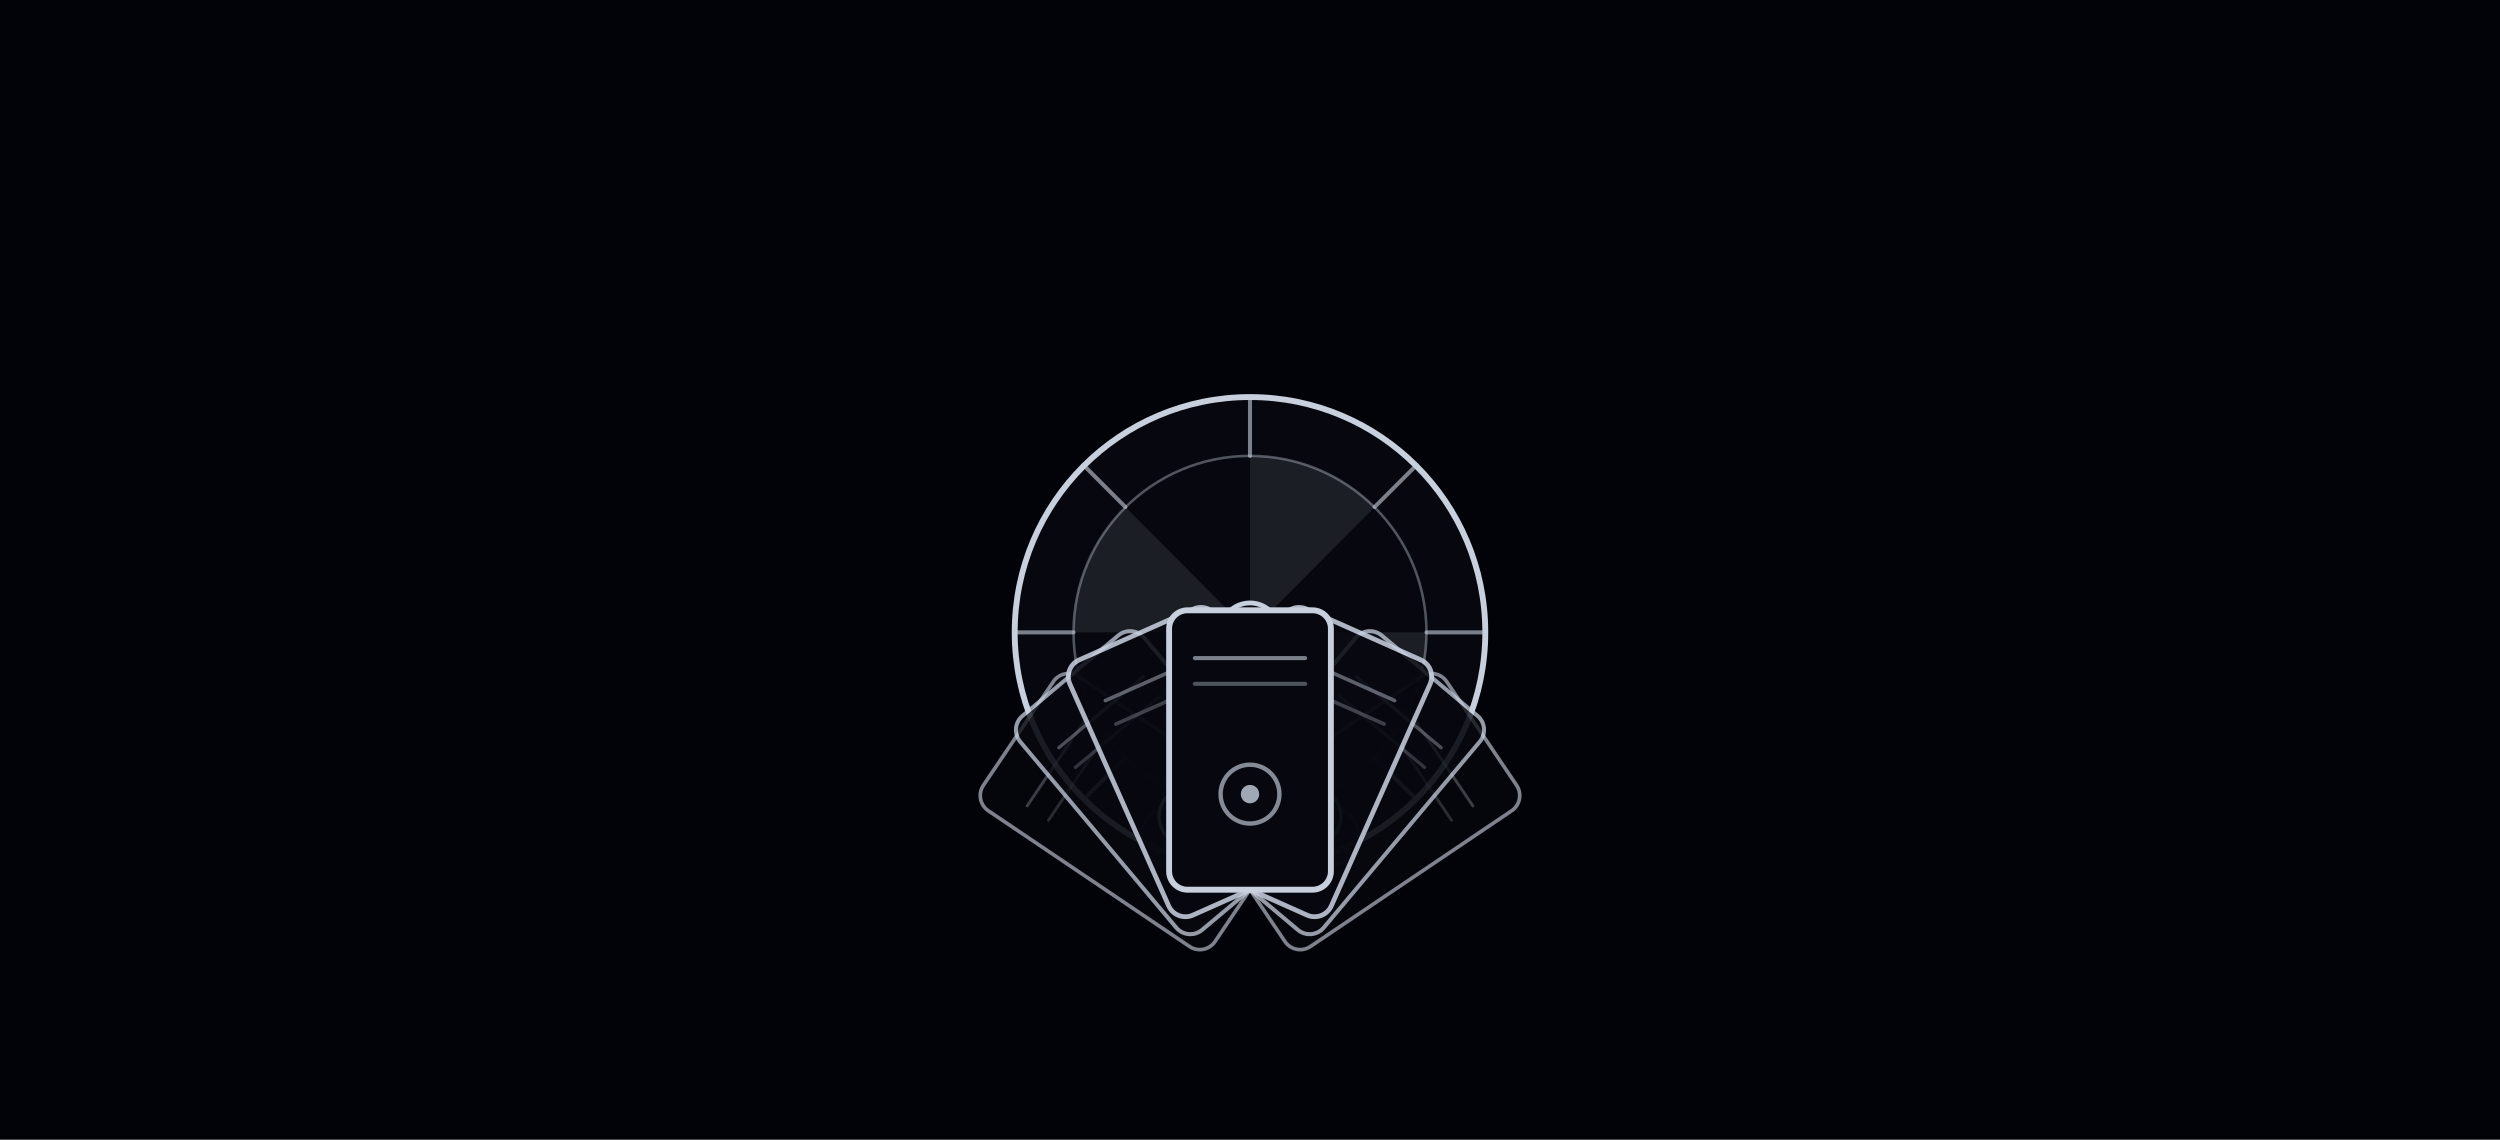
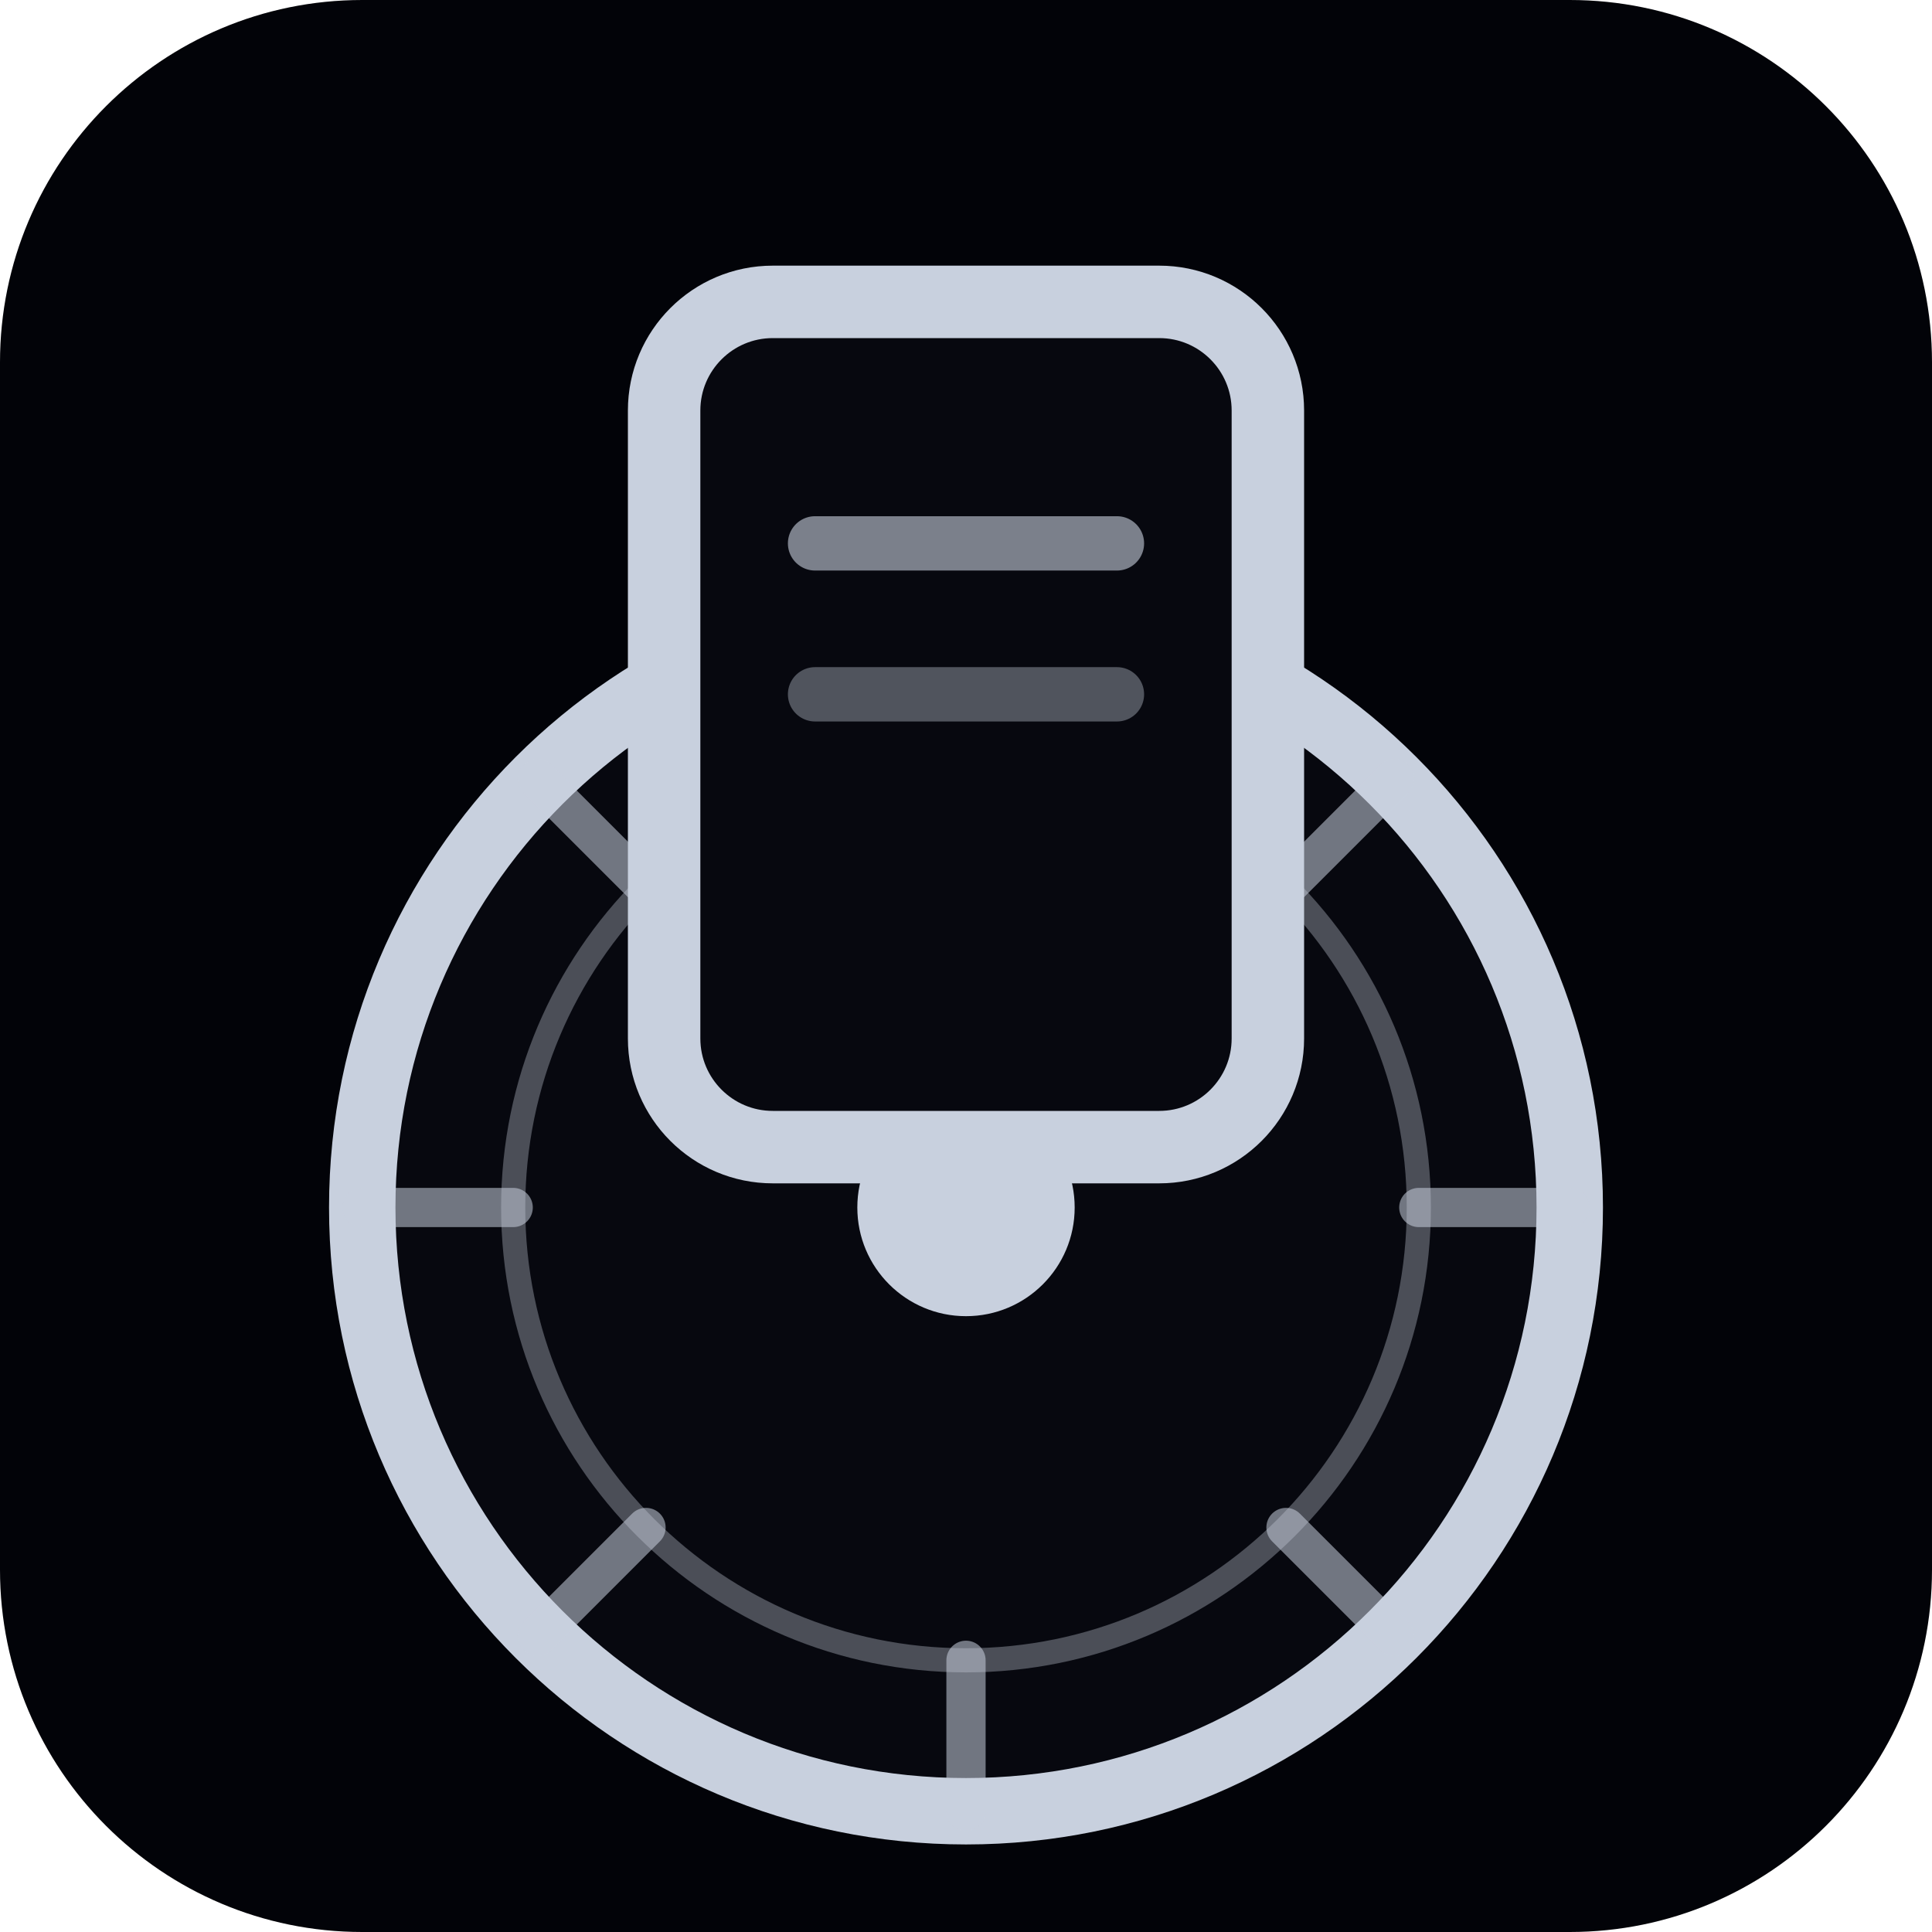
- <svg xmlns="http://www.w3.org/2000/svg" viewBox="0 0 680 310" fill="none">
-   <rect width="680" height="310" fill="#020308" />
-   <circle cx="340" cy="172" r="64" fill="#07080f" stroke="#c8d0de" stroke-width="1.6" />
-   <circle cx="340" cy="172" r="48" fill="none" stroke="#c8d0de" stroke-width="0.7" opacity="0.38" />
-   <g stroke="#c8d0de" stroke-width="1.1" stroke-linecap="round" opacity="0.60">
-     <line x1="340" y1="124" x2="340" y2="108" />
-     <line x1="373.9" y1="137.9" x2="385.3" y2="126.5" />
-     <line x1="388" y1="172" x2="404" y2="172" />
-     <line x1="373.9" y1="206.1" x2="385.3" y2="217.5" />
-     <line x1="340" y1="220" x2="340" y2="236" />
-     <line x1="306.1" y1="206.1" x2="294.7" y2="217.5" />
-     <line x1="292" y1="172" x2="276" y2="172" />
-     <line x1="306.1" y1="137.9" x2="294.7" y2="126.5" />
+ <svg xmlns="http://www.w3.org/2000/svg" viewBox="0 0 32 32" fill="none">
+   <rect width="32" height="32" rx="6" fill="#020308" />
+   <circle cx="16" cy="20" r="10" fill="#07080f" stroke="#c8d0de" stroke-width="1.1" />
+   <circle cx="16" cy="20" r="7.5" fill="none" stroke="#c8d0de" stroke-width="0.4" opacity="0.35" />
+   <g stroke="#c8d0de" stroke-width="0.65" stroke-linecap="round" opacity="0.55">
+     <line x1="21.3" y1="14.7" x2="23.1" y2="12.9" />
+     <line x1="23.5" y1="20" x2="26" y2="20" />
+     <line x1="21.3" y1="25.3" x2="23.1" y2="27.1" />
+     <line x1="16" y1="27.5" x2="16" y2="30" />
+     <line x1="10.7" y1="25.3" x2="8.9" y2="27.1" />
+     <line x1="8.5" y1="20" x2="6" y2="20" />
+     <line x1="10.7" y1="14.7" x2="8.9" y2="12.9" />
  </g>
-   <g opacity="0.11" fill="#c8d0de">
-     <path d="M340,172 L340,124 A48,48 0 0,1 373.9,137.9 Z" />
-     <path d="M340,172 L388,172 A48,48 0 0,1 373.9,206.1 Z" />
-     <path d="M340,172 L340,220 A48,48 0 0,1 306.1,206.1 Z" />
-     <path d="M340,172 L292,172 A48,48 0 0,1 306.1,137.9 Z" />
-   </g>
-   <circle cx="340" cy="172" r="8" fill="#07080f" stroke="#c8d0de" stroke-width="1.3" />
-   <circle cx="340" cy="172" r="2.5" fill="#c8d0de" />
-   <g transform="rotate(-56,340,242)">
-     <rect x="318" y="166" width="44" height="76" rx="5" fill="#07080f" stroke="#c8d0de" stroke-width="1.0" opacity="0.62" />
-     <line x1="325" y1="179" x2="355" y2="179" stroke="#c8d0de" stroke-width="0.8" stroke-linecap="round" opacity="0.28" />
-     <line x1="325" y1="186" x2="355" y2="186" stroke="#c8d0de" stroke-width="0.8" stroke-linecap="round" opacity="0.18" />
-     <circle cx="340" cy="216" r="8" fill="none" stroke="#c8d0de" stroke-width="0.9" opacity="0.22" />
-   </g>
-   <g transform="rotate(56,340,242)">
-     <rect x="318" y="166" width="44" height="76" rx="5" fill="#07080f" stroke="#c8d0de" stroke-width="1.0" opacity="0.62" />
-     <line x1="325" y1="179" x2="355" y2="179" stroke="#c8d0de" stroke-width="0.8" stroke-linecap="round" opacity="0.28" />
-     <line x1="325" y1="186" x2="355" y2="186" stroke="#c8d0de" stroke-width="0.8" stroke-linecap="round" opacity="0.18" />
-     <circle cx="340" cy="216" r="8" fill="none" stroke="#c8d0de" stroke-width="0.9" opacity="0.22" />
-   </g>
-   <g transform="rotate(-40,340,242)">
-     <rect x="318" y="166" width="44" height="76" rx="5" fill="#07080f" stroke="#c8d0de" stroke-width="1.1" opacity="0.74" />
-     <line x1="325" y1="179" x2="355" y2="179" stroke="#c8d0de" stroke-width="0.9" stroke-linecap="round" opacity="0.35" />
-     <line x1="325" y1="186" x2="355" y2="186" stroke="#c8d0de" stroke-width="0.9" stroke-linecap="round" opacity="0.22" />
-     <circle cx="340" cy="216" r="8" fill="none" stroke="#c8d0de" stroke-width="0.9" opacity="0.28" />
-     <circle cx="340" cy="216" r="8" fill="none" stroke="#c8d0de" stroke-width="0.9" opacity="0.28" />
-   </g>
-   <g transform="rotate(40,340,242)">
-     <rect x="318" y="166" width="44" height="76" rx="5" fill="#07080f" stroke="#c8d0de" stroke-width="1.1" opacity="0.74" />
-     <line x1="325" y1="179" x2="355" y2="179" stroke="#c8d0de" stroke-width="0.9" stroke-linecap="round" opacity="0.35" />
-     <line x1="325" y1="186" x2="355" y2="186" stroke="#c8d0de" stroke-width="0.9" stroke-linecap="round" opacity="0.22" />
-     <circle cx="340" cy="216" r="8" fill="none" stroke="#c8d0de" stroke-width="0.9" opacity="0.28" />
-   </g>
-   <g transform="rotate(-24,340,242)">
-     <rect x="318" y="166" width="44" height="76" rx="5" fill="#07080f" stroke="#c8d0de" stroke-width="1.3" opacity="0.86" />
-     <line x1="325" y1="179" x2="355" y2="179" stroke="#c8d0de" stroke-width="1.0" stroke-linecap="round" opacity="0.44" />
-     <line x1="325" y1="186" x2="355" y2="186" stroke="#c8d0de" stroke-width="1.0" stroke-linecap="round" opacity="0.28" />
-     <circle cx="340" cy="216" r="8" fill="none" stroke="#c8d0de" stroke-width="1.0" opacity="0.38" />
-     <circle cx="340" cy="216" r="2.2" fill="#c8d0de" opacity="0.38" />
-   </g>
-   <g transform="rotate(24,340,242)">
-     <rect x="318" y="166" width="44" height="76" rx="5" fill="#07080f" stroke="#c8d0de" stroke-width="1.3" opacity="0.86" />
-     <line x1="325" y1="179" x2="355" y2="179" stroke="#c8d0de" stroke-width="1.0" stroke-linecap="round" opacity="0.44" />
-     <line x1="325" y1="186" x2="355" y2="186" stroke="#c8d0de" stroke-width="1.0" stroke-linecap="round" opacity="0.28" />
-     <circle cx="340" cy="216" r="8" fill="none" stroke="#c8d0de" stroke-width="1.0" opacity="0.38" />
-     <circle cx="340" cy="216" r="2.2" fill="#c8d0de" opacity="0.38" />
-   </g>
-   <rect x="318" y="166" width="44" height="76" rx="5" fill="#07080f" stroke="#c8d0de" stroke-width="1.6" />
-   <line x1="325" y1="179" x2="355" y2="179" stroke="#c8d0de" stroke-width="1.1" stroke-linecap="round" opacity="0.60" />
-   <line x1="325" y1="186" x2="355" y2="186" stroke="#c8d0de" stroke-width="1.1" stroke-linecap="round" opacity="0.38" />
-   <circle cx="340" cy="216" r="8" fill="none" stroke="#c8d0de" stroke-width="1.2" opacity="0.65" />
-   <circle cx="340" cy="216" r="2.5" fill="#c8d0de" opacity="0.80" />
+   <circle cx="16" cy="20" r="1.8" fill="#c8d0de" />
+   <rect x="11" y="5" width="10" height="14" rx="1.8" fill="#07080f" stroke="#c8d0de" stroke-width="1.2" />
+   <line x1="13.5" y1="9" x2="18.5" y2="9" stroke="#c8d0de" stroke-width="0.9" stroke-linecap="round" opacity="0.60" />
+   <line x1="13.5" y1="11.5" x2="18.5" y2="11.5" stroke="#c8d0de" stroke-width="0.9" stroke-linecap="round" opacity="0.38" />
</svg>
